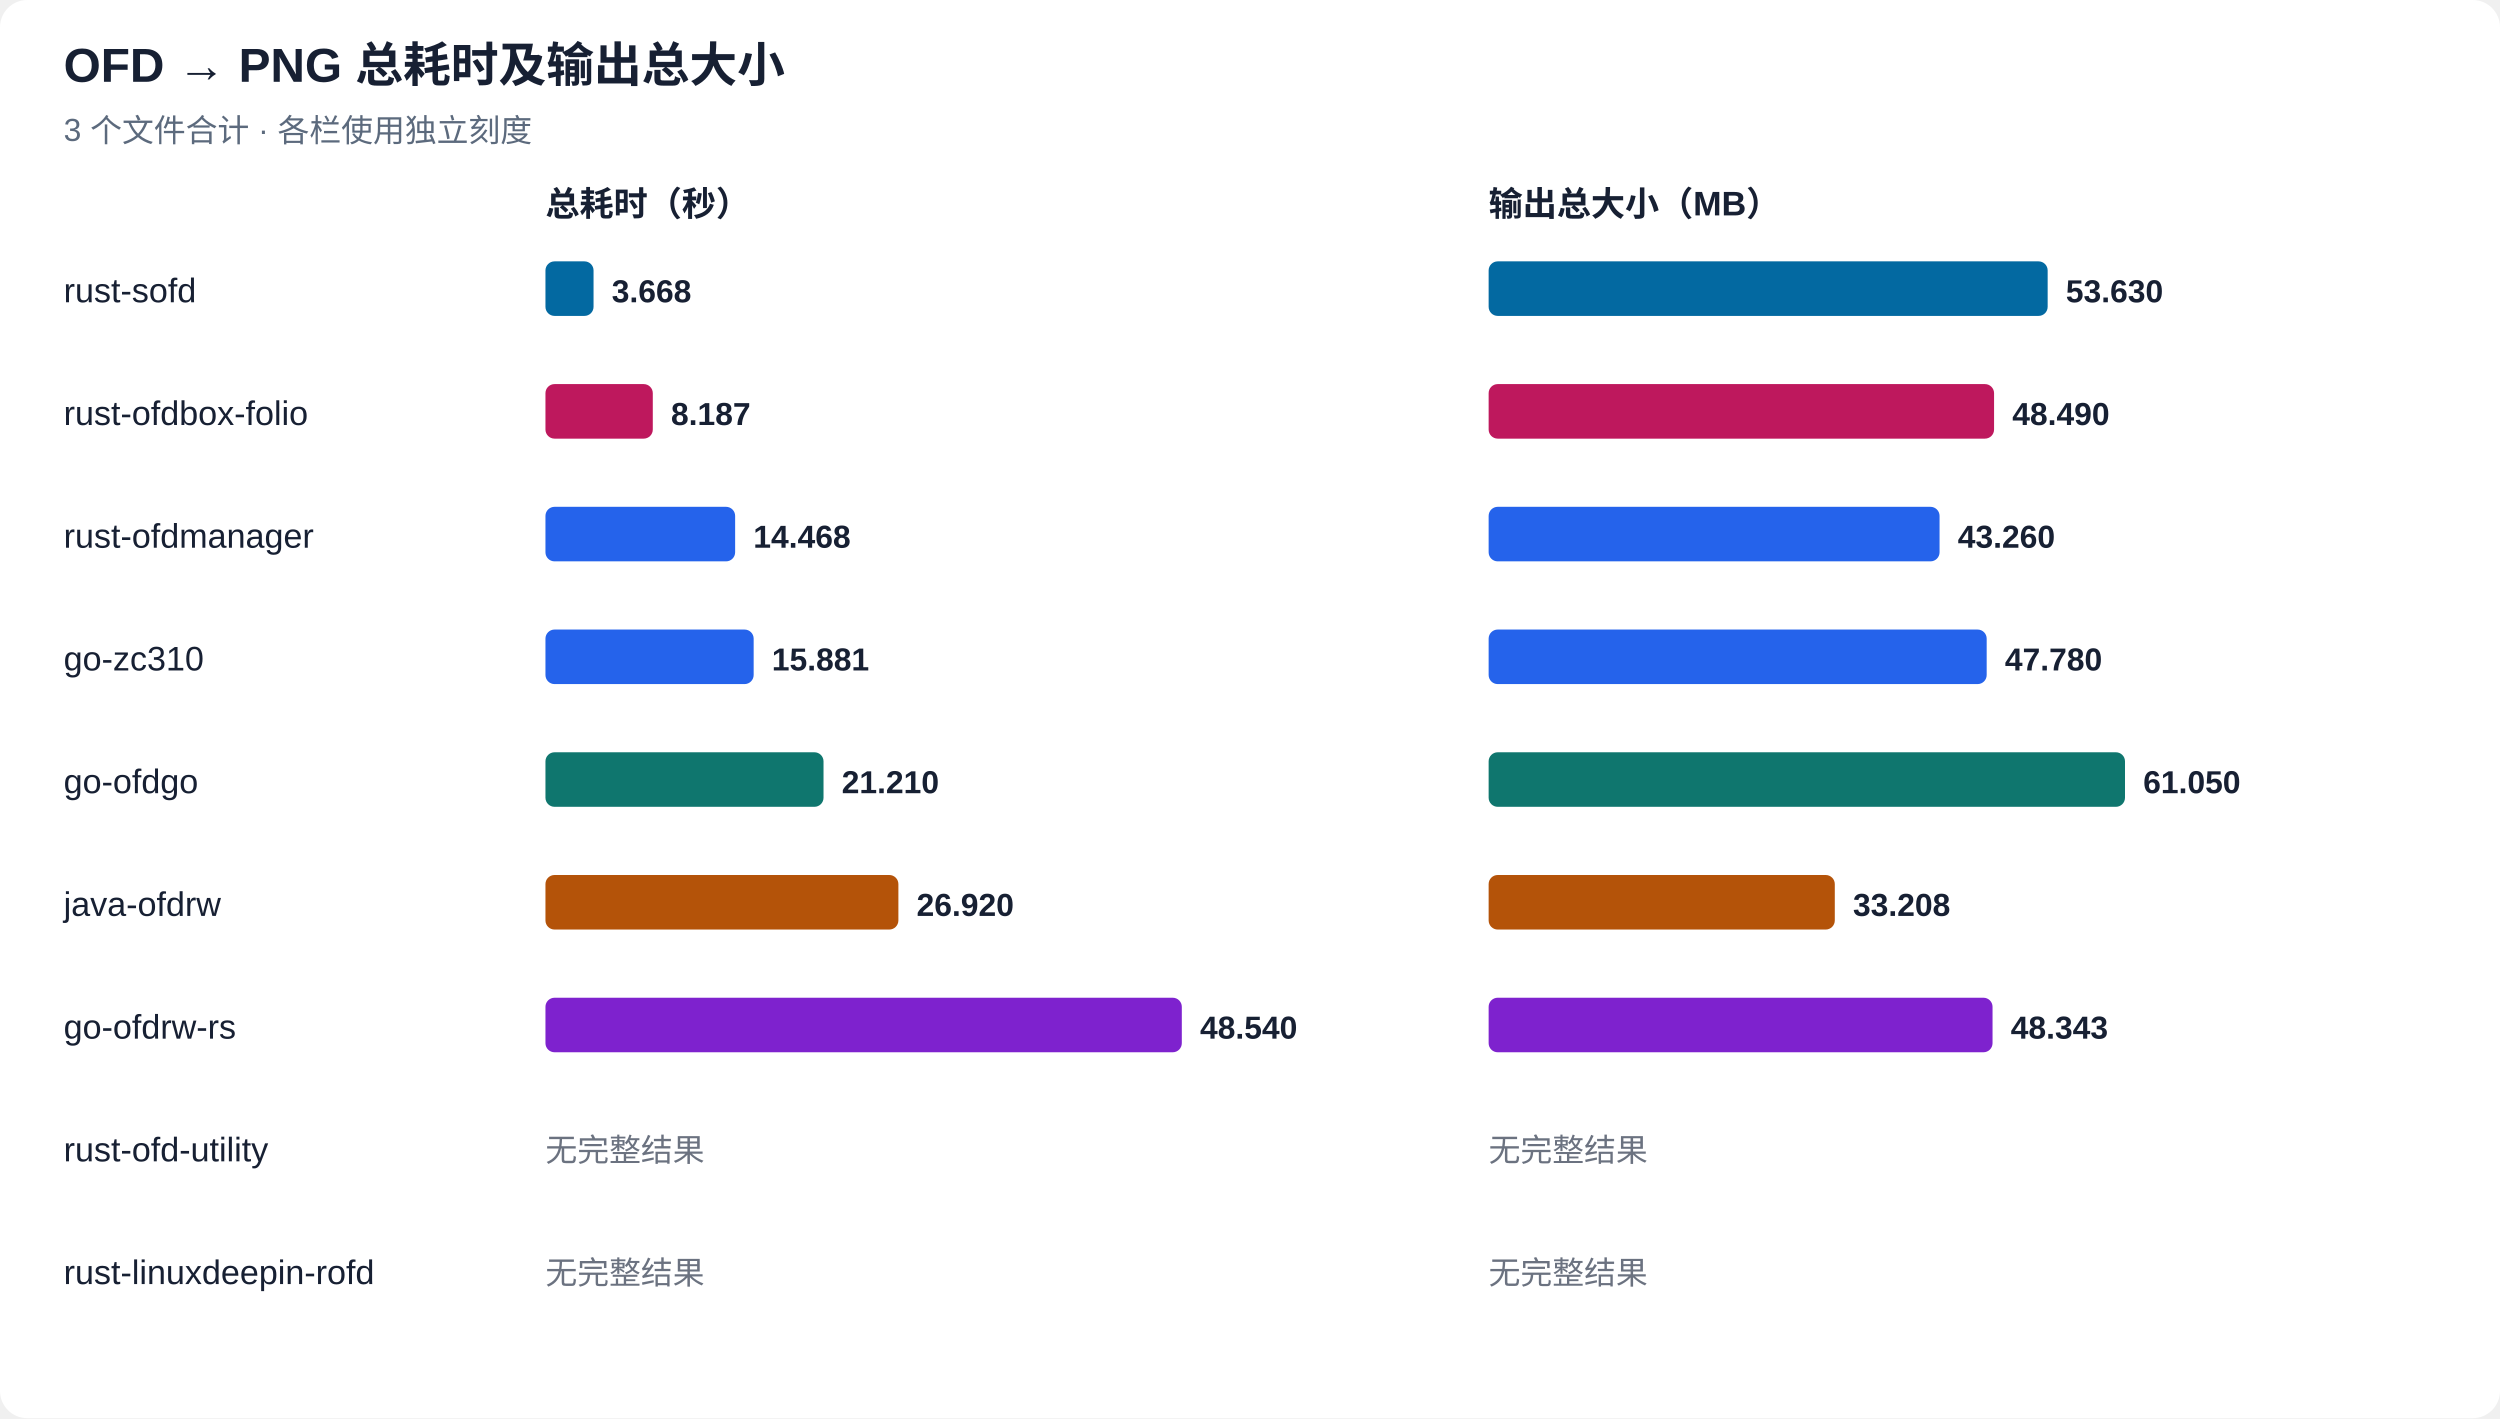
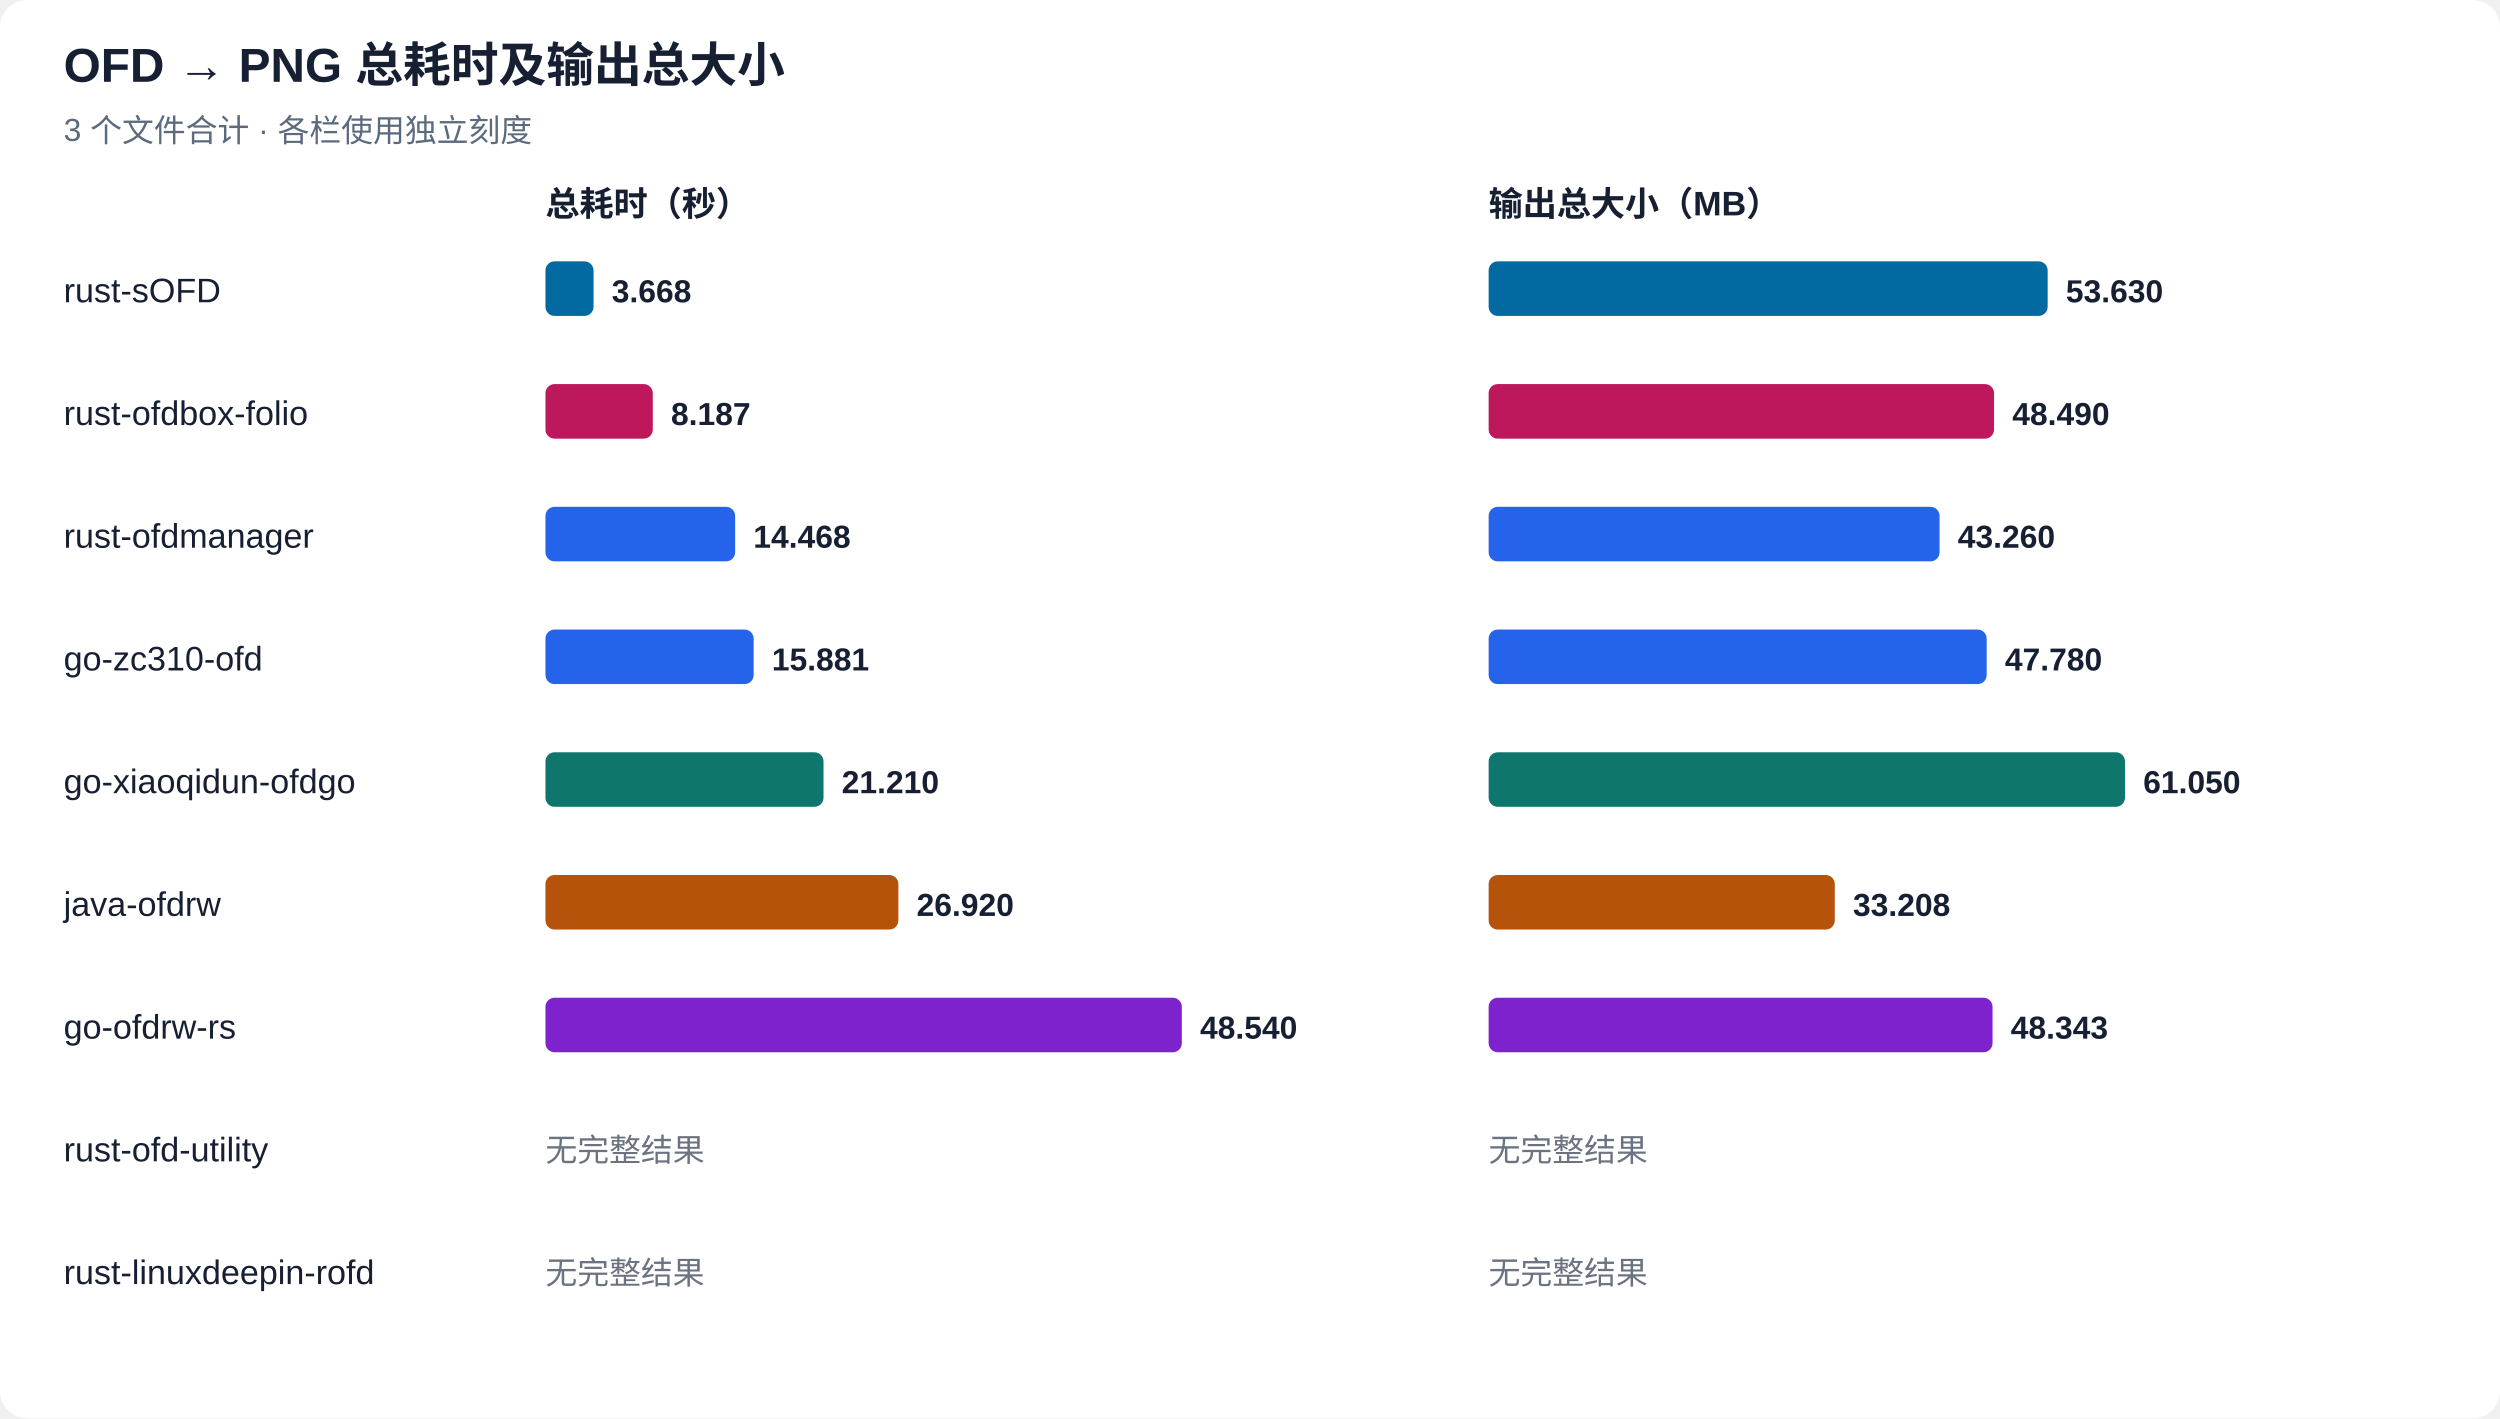
<svg xmlns="http://www.w3.org/2000/svg" width="1100" height="624" viewBox="0 0 1100 624" role="img" aria-labelledby="title desc">
  <rect width="1100" height="624" rx="12" fill="#ffffff" />
  <g font-family="Arial, 'Noto Sans CJK SC', sans-serif" fill="#172033">
    <text x="28" y="36" font-size="21" font-weight="700">OFD → PNG 总耗时及输出总大小</text>
    <text x="28" y="62" font-size="14" fill="#5c6a7d">3 个文件合计 · 各栏使用独立刻度</text>
    <text x="240" y="95" font-size="15" font-weight="700">总耗时（秒）</text>
    <text x="655" y="95" font-size="15" font-weight="700">输出总大小（MB）</text>
-     <text x="28" y="133" font-size="15">rust-sofd</text>
+     <text x="28" y="133" font-size="15">rust-sOFD</text>
    <rect x="240" y="115" width="21.16" height="24" rx="4" fill="#0369a1" />
    <text x="269.16" y="133" font-size="14" font-weight="700">3.668</text>
    <rect x="655" y="115" width="245.97" height="24" rx="4" fill="#0369a1" />
    <text x="908.97" y="133" font-size="14" font-weight="700">53.630</text>
    <text x="28" y="187" font-size="15">rust-ofdbox-folio</text>
    <rect x="240" y="169" width="47.23" height="24" rx="4" fill="#be185d" />
    <text x="295.23" y="187" font-size="14" font-weight="700">8.187</text>
    <rect x="655" y="169" width="222.39" height="24" rx="4" fill="#be185d" />
    <text x="885.39" y="187" font-size="14" font-weight="700">48.490</text>
    <text x="28" y="241" font-size="15">rust-ofdmanager</text>
    <rect x="240" y="223" width="83.46" height="24" rx="4" fill="#2563eb" />
    <text x="331.46" y="241" font-size="14" font-weight="700">14.468</text>
    <rect x="655" y="223" width="198.41" height="24" rx="4" fill="#2563eb" />
    <text x="861.41" y="241" font-size="14" font-weight="700">43.260</text>
-     <text x="28" y="295" font-size="15">go-zc310</text>
+     <text x="28" y="295" font-size="15">go-zc310-ofd</text>
    <rect x="240" y="277" width="91.61" height="24" rx="4" fill="#2563eb" />
    <text x="339.61" y="295" font-size="14" font-weight="700">15.881</text>
    <rect x="655" y="277" width="219.14" height="24" rx="4" fill="#2563eb" />
    <text x="882.14" y="295" font-size="14" font-weight="700">47.780</text>
-     <text x="28" y="349" font-size="15">go-ofdgo</text>
+     <text x="28" y="349" font-size="15">go-xiaoqidun-ofdgo</text>
    <rect x="240" y="331" width="122.35" height="24" rx="4" fill="#0f766e" />
    <text x="370.35" y="349" font-size="14" font-weight="700">21.210</text>
    <rect x="655" y="331" width="280.00" height="24" rx="4" fill="#0f766e" />
    <text x="943.00" y="349" font-size="14" font-weight="700">61.050</text>
    <text x="28" y="403" font-size="15">java-ofdrw</text>
    <rect x="240" y="385" width="155.29" height="24" rx="4" fill="#b45309" />
    <text x="403.29" y="403" font-size="14" font-weight="700">26.920</text>
    <rect x="655" y="385" width="152.31" height="24" rx="4" fill="#b45309" />
    <text x="815.31" y="403" font-size="14" font-weight="700">33.208</text>
    <text x="28" y="457" font-size="15">go-ofdrw-rs</text>
    <rect x="240" y="439" width="280.00" height="24" rx="4" fill="#7e22ce" />
    <text x="528.00" y="457" font-size="14" font-weight="700">48.540</text>
    <rect x="655" y="439" width="221.72" height="24" rx="4" fill="#7e22ce" />
    <text x="884.72" y="457" font-size="14" font-weight="700">48.343</text>
    <text x="28" y="511" font-size="15">rust-ofd-utility</text>
    <text x="240" y="511" font-size="14" fill="#6b7280">无完整结果</text>
    <text x="655" y="511" font-size="14" fill="#6b7280">无完整结果</text>
    <text x="28" y="565" font-size="15">rust-linuxdeepin-rofd</text>
    <text x="240" y="565" font-size="14" fill="#6b7280">无完整结果</text>
    <text x="655" y="565" font-size="14" fill="#6b7280">无完整结果</text>
  </g>
</svg>
